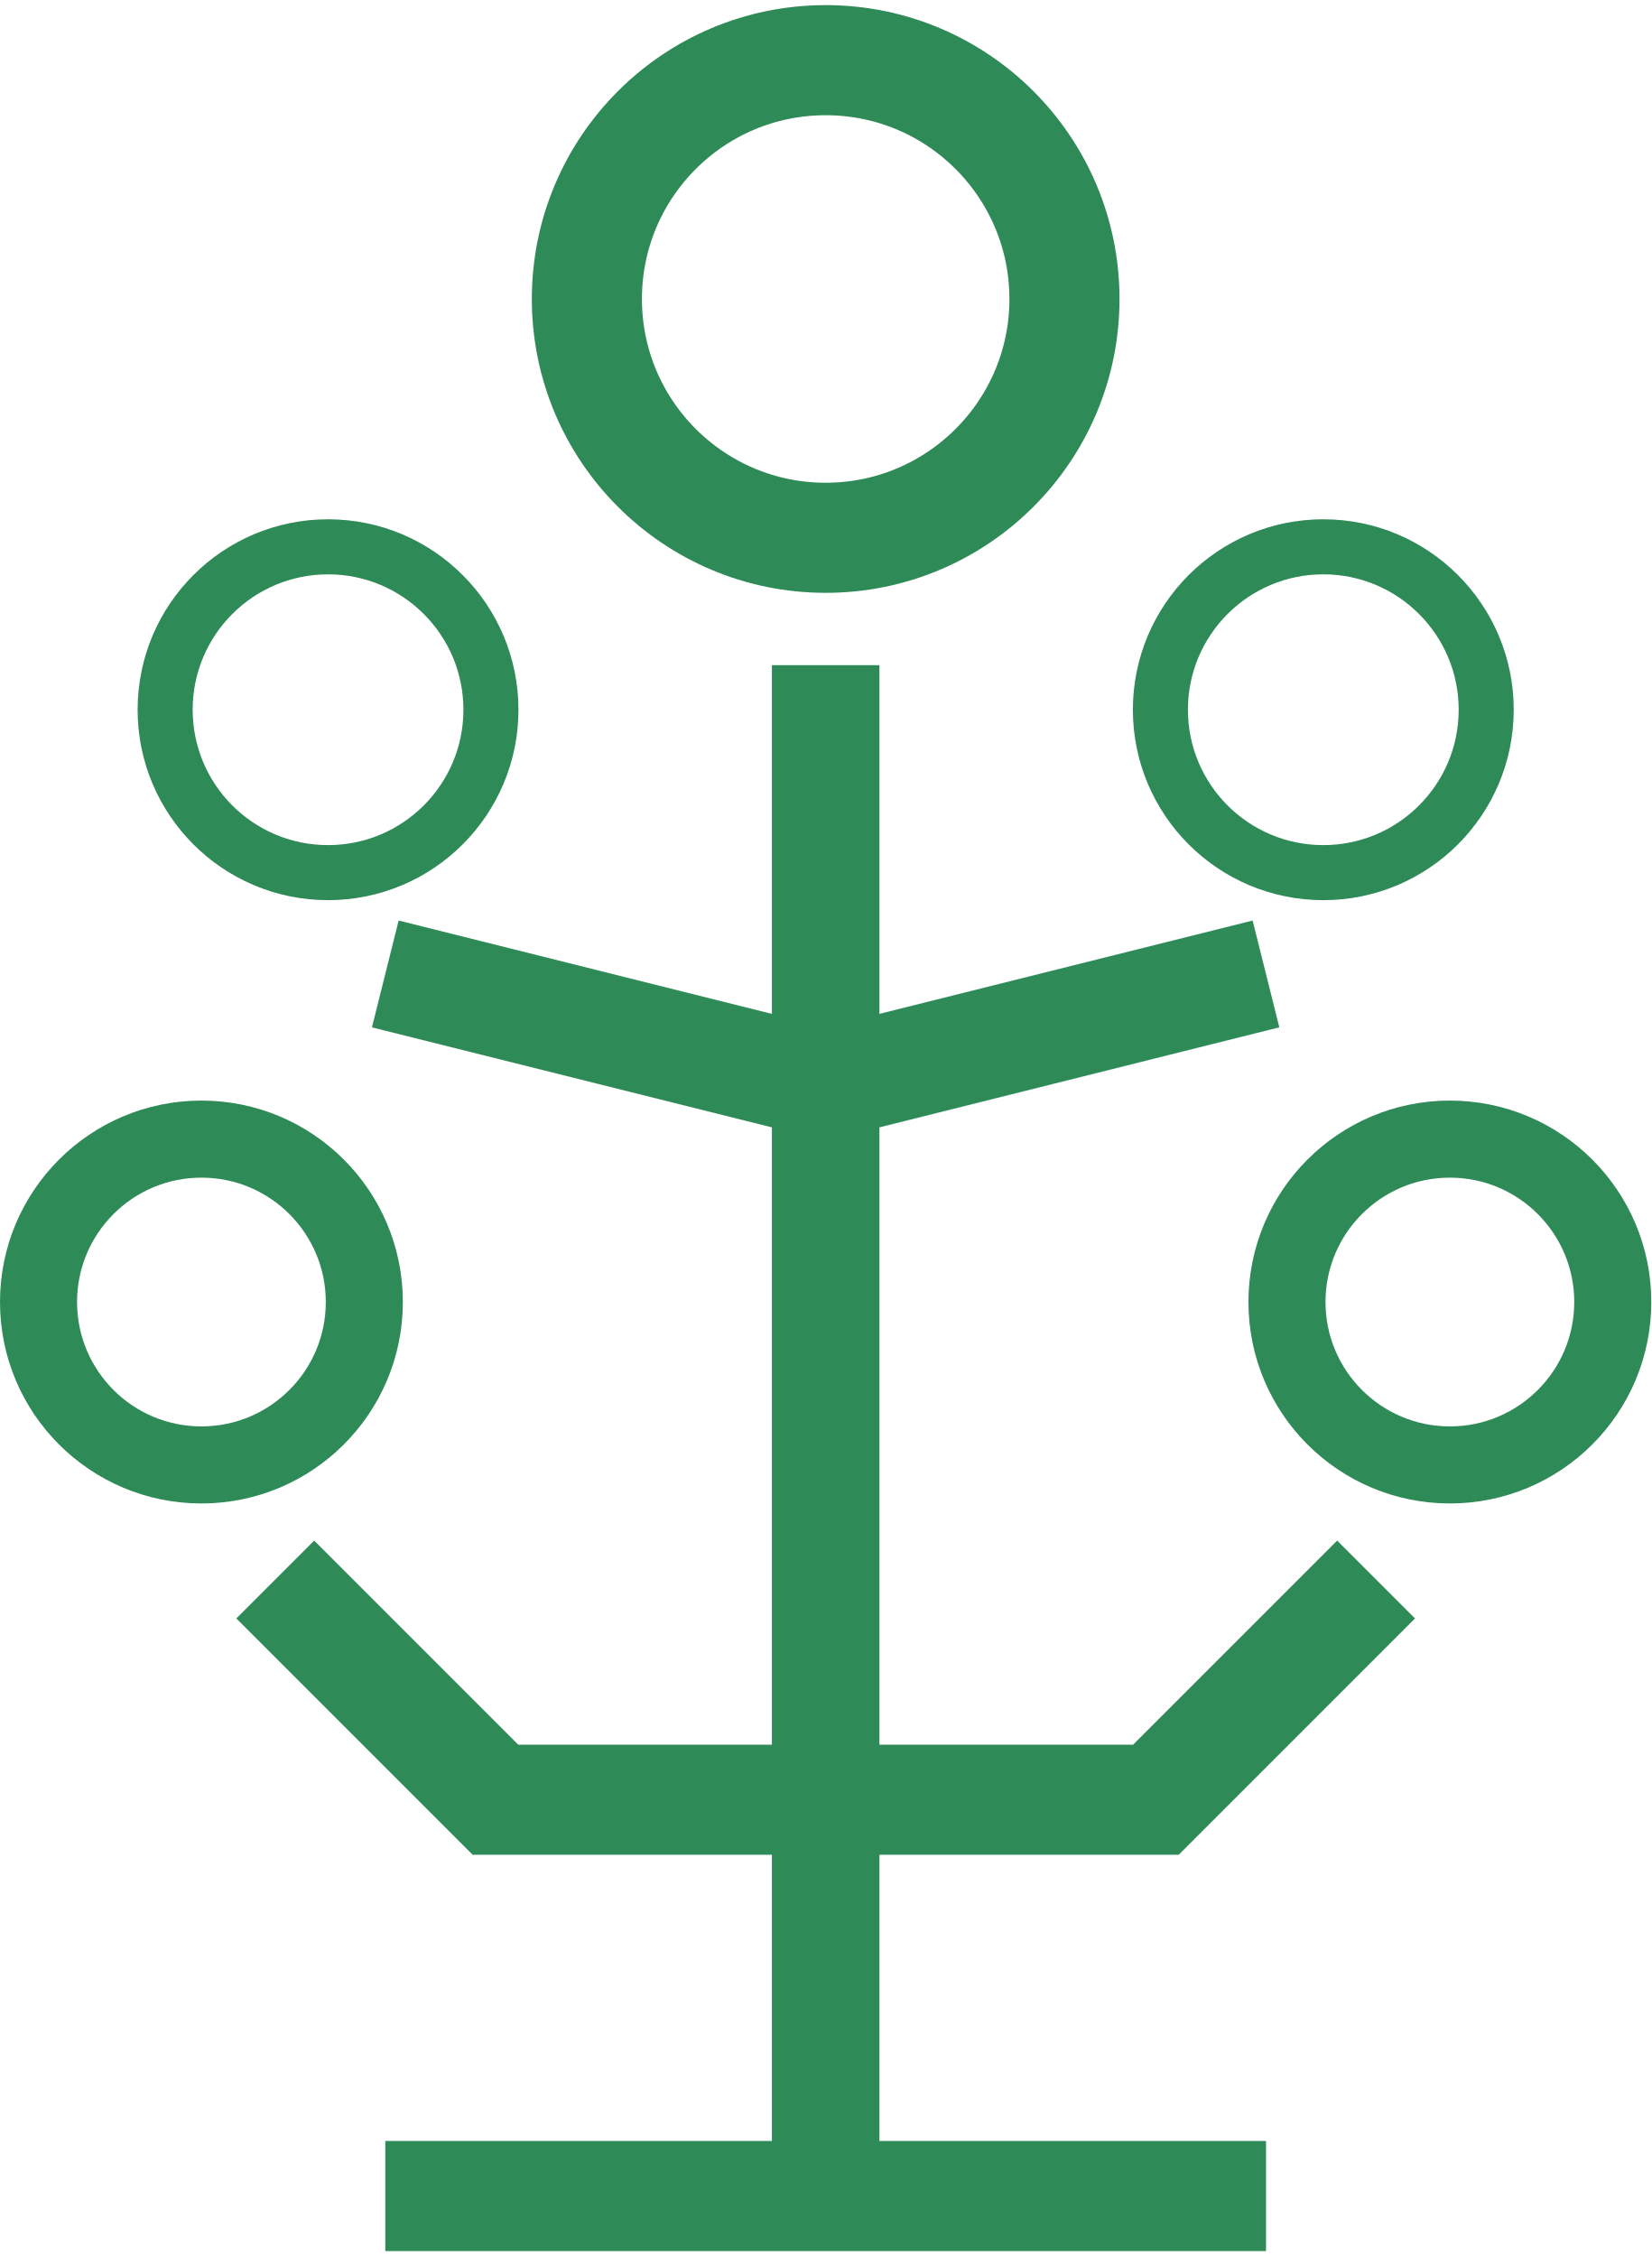
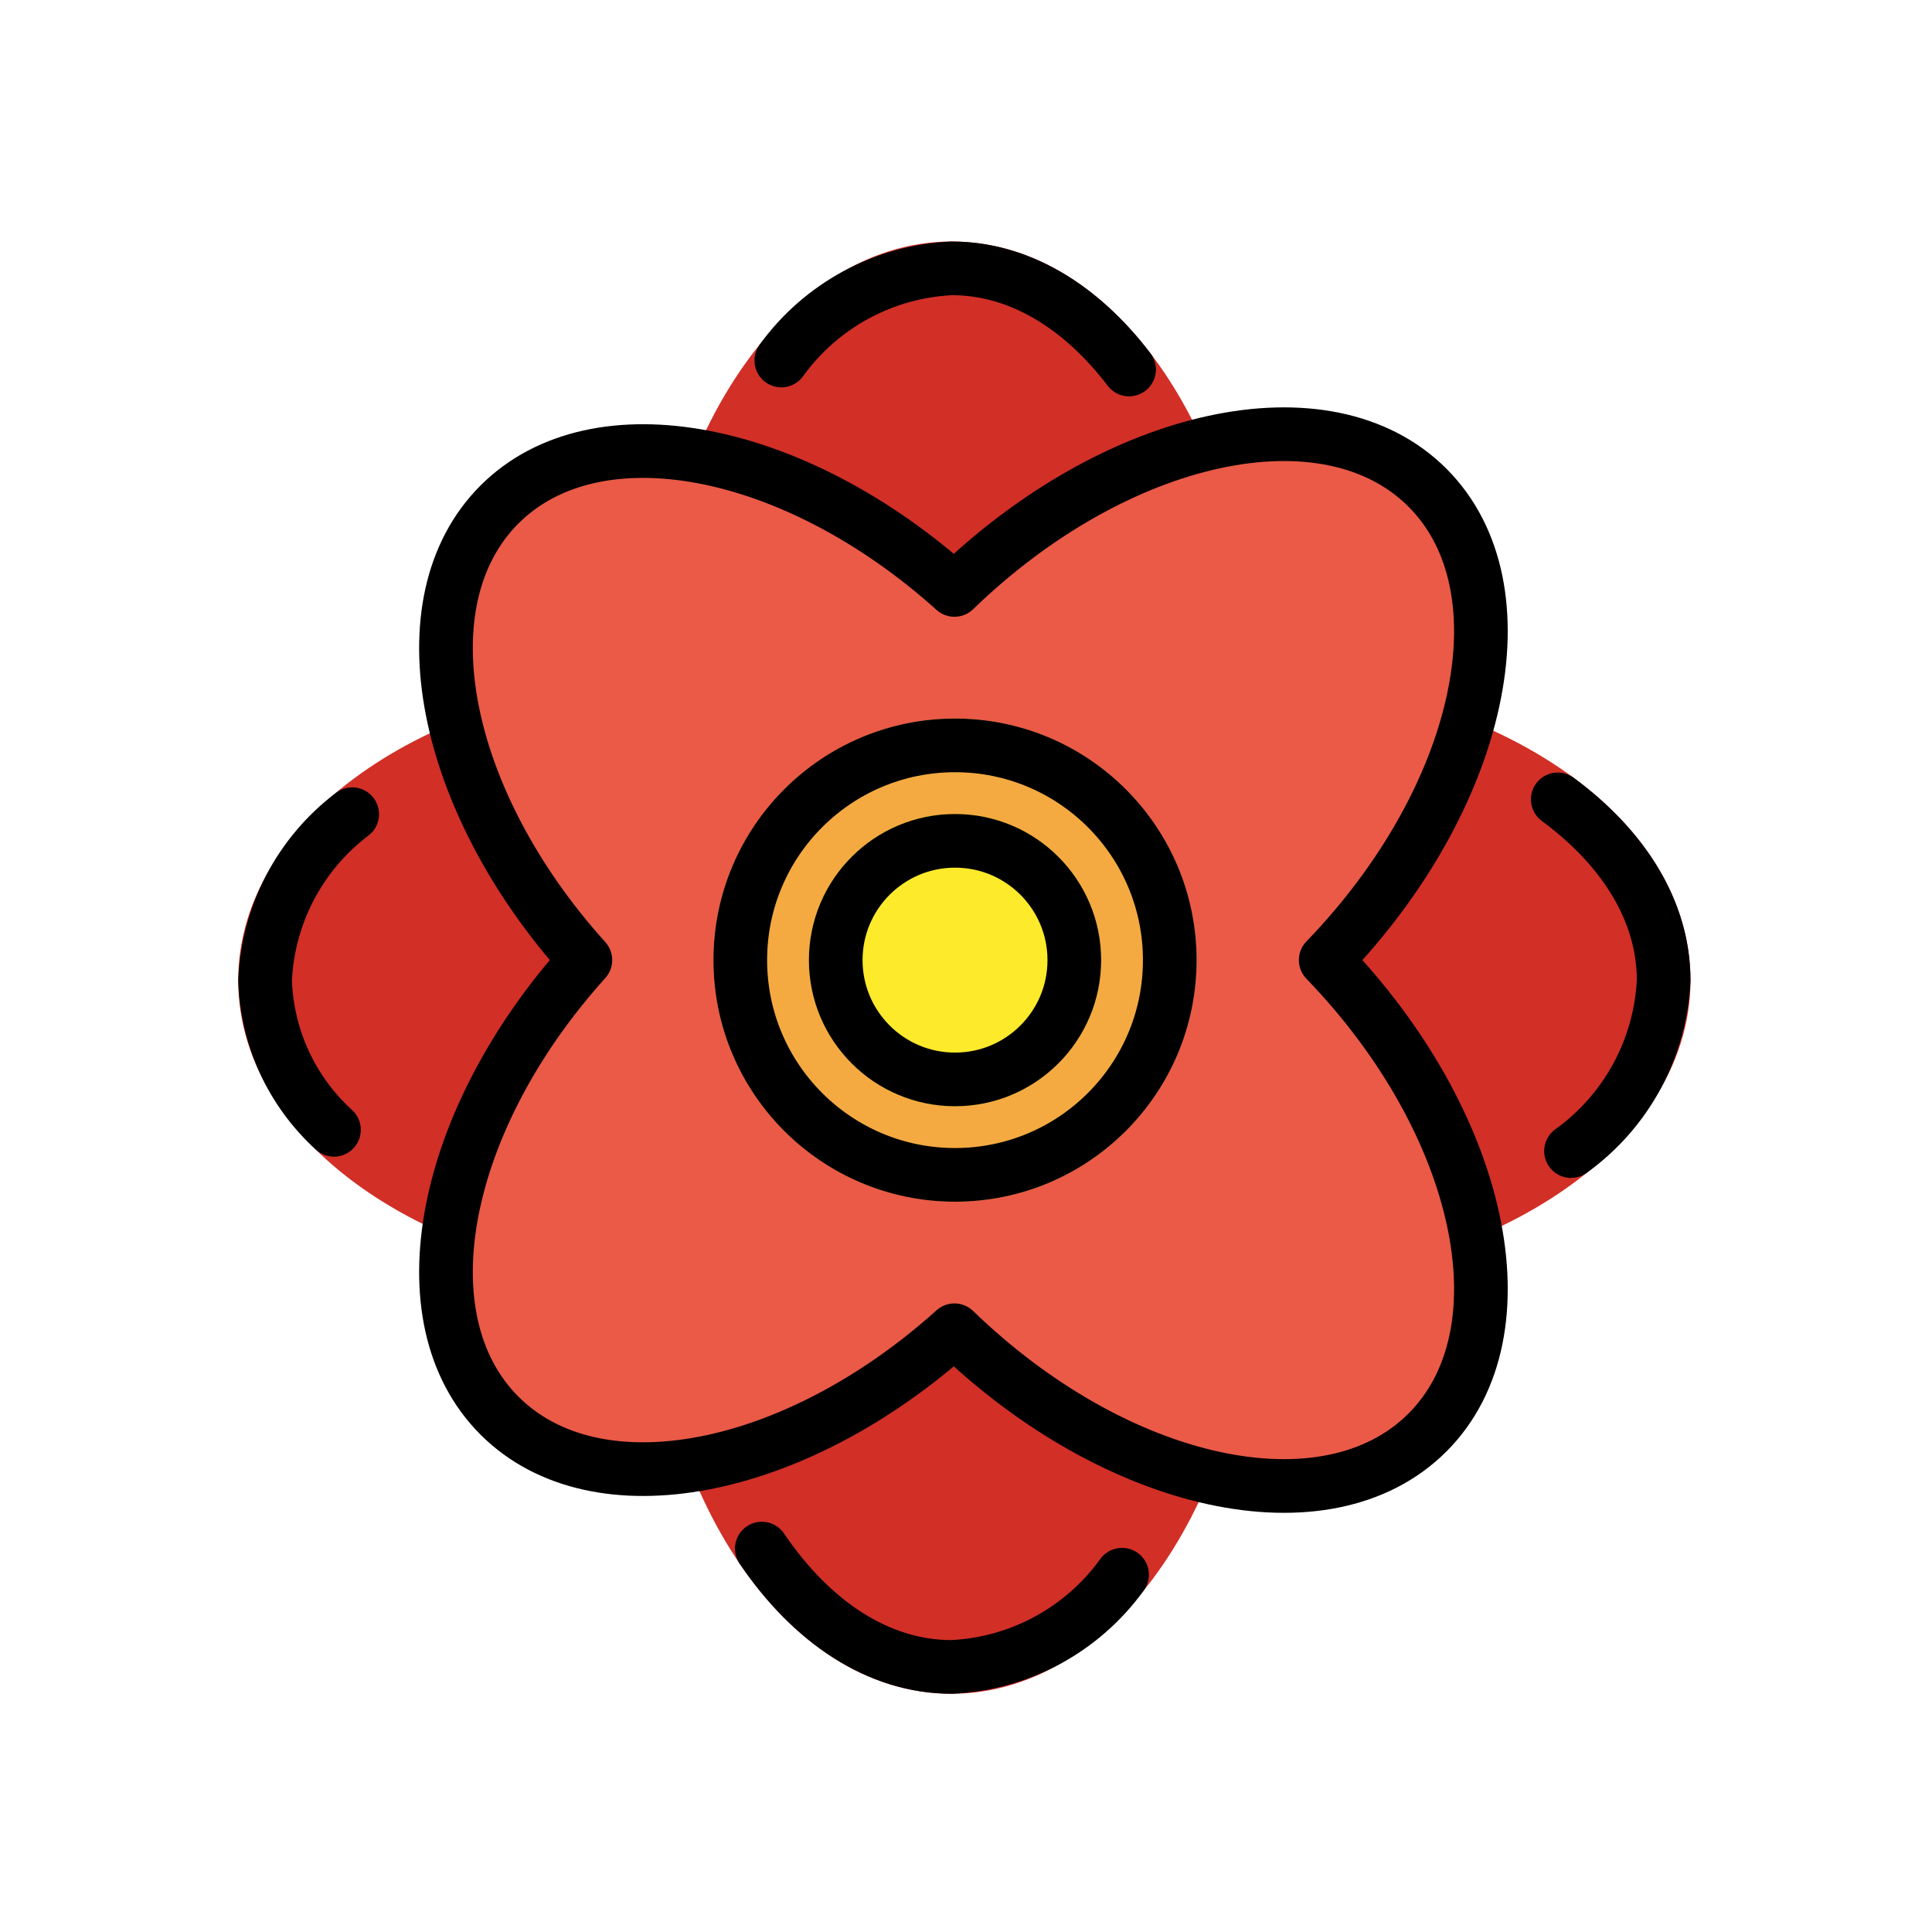
- <svg xmlns="http://www.w3.org/2000/svg" width="150" height="205" version="1.1" viewBox="0 0 39.688 54.24">
-   <g fill="none" stroke="#2e8b57">
-     <g>
-       <circle cx="34.846" cy="31.29" r="3.915" stroke-width="1.852" />
-       <circle cx="4.841" cy="31.29" r="3.915" stroke-width="1.852" />
-       <path d="m9.26 52.775h21.167" stroke-width="2.646" />
-     </g>
-     <path d="m19.844 53.834v-37.849" stroke-width="2.584" />
-     <circle cx="19.844" cy="7.185" r="5.739" stroke-width="2.646" />
-     <path d="m6.615 37.959 5.292 5.292h7.938" stroke-width="2.646" />
-     <path d="m33.073 37.959-5.292 5.292h-7.938" stroke-width="2.646" />
-     <circle cx="31.804" cy="17.056" r="3.915" stroke-width="1.323" />
-     <circle cx="7.884" cy="17.056" r="3.915" stroke-width="1.323" />
-     <path d="m9.26 23.406 10.583 2.646 10.583-2.646" stroke-width="2.646" />
+ <svg xmlns="http://www.w3.org/2000/svg" id="emoji" viewBox="0 0 72 72">
+   <g id="color">
+     <path fill="#d22f27" stroke="#d22f27" stroke-miterlimit="10" stroke-width="2" d="M35.465,10c-5.666,0-10.266,7.196-10.411,16.155-8.499.45-15.176,4.921-15.176,10.38,0,5.465,6.694,9.939,15.206,10.38.441,8.513,4.916,15.206,10.38,15.206,5.458,0,9.93-6.678,10.38-15.176C54.804,46.801,62,42.201,62,36.535c0-5.66-7.18-10.255-16.125-10.41C45.721,17.18,41.125,10,35.465,10Z" />
+     <path fill="#ea5a47" d="M53.197,18.174c-3.76-3.76-11.587-2.037-17.627,3.811-5.938-5.34-13.335-6.804-16.957-3.183-3.626,3.626-2.154,11.036,3.202,16.977-5.356,5.941-6.828,13.351-3.202,16.977C22.235,56.38,29.632,54.916,35.57,49.575c6.04,5.849,13.867,7.571,17.627,3.811,3.755-3.755,2.041-11.569-3.792-17.606C55.237,29.743,56.952,21.93,53.197,18.174Z" />
+     <circle cx="35.591" cy="35.781" r="8.003" fill="#f4aa41" stroke="#f4aa41" stroke-miterlimit="10" stroke-width="2" />
+     <circle cx="35.591" cy="35.781" r="4.446" fill="#fcea2b" stroke="#fcea2b" stroke-miterlimit="10" stroke-width="2" />
+   </g>
+   <g id="line">
+     <path fill="none" stroke="#000" stroke-linecap="round" stroke-linejoin="round" stroke-width="2" d="M53.197,18.174c-3.76-3.76-11.587-2.037-17.627,3.811-5.938-5.34-13.335-6.804-16.957-3.183-3.626,3.626-2.154,11.036,3.202,16.977-5.356,5.941-6.828,13.351-3.202,16.977C22.235,56.38,29.632,54.916,35.57,49.575c6.04,5.849,13.867,7.571,17.627,3.811,3.755-3.755,2.041-11.569-3.792-17.606C55.237,29.743,56.952,21.93,53.197,18.174Z" />
+     <path fill="none" stroke="#000" stroke-linecap="round" stroke-linejoin="round" stroke-width="2" d="M58.547,42.897A8.312,8.312,0,0,0,62,36.535c0-2.574-1.485-4.928-3.947-6.745" />
+     <path fill="none" stroke="#000" stroke-linecap="round" stroke-linejoin="round" stroke-width="2" d="M28.391,57.711c1.857,2.737,4.342,4.411,7.074,4.411a8.306,8.306,0,0,0,6.351-3.437" />
+     <path fill="none" stroke="#000" stroke-linecap="round" stroke-linejoin="round" stroke-width="2" d="M13.125,30.343a8.207,8.207,0,0,0-3.246,6.192,7.855,7.855,0,0,0,2.567,5.57" />
+     <path fill="none" stroke="#000" stroke-linecap="round" stroke-linejoin="round" stroke-width="2" d="M42.077,13.77C40.28,11.414,37.977,10,35.465,10a8.302,8.302,0,0,0-6.348,3.435" />
+     <circle cx="35.591" cy="35.781" r="8.003" fill="none" stroke="#000" stroke-linejoin="round" stroke-width="2" />
+     <circle cx="35.591" cy="35.781" r="4.446" fill="none" stroke="#000" stroke-linejoin="round" stroke-width="2" />
  </g>
</svg>
